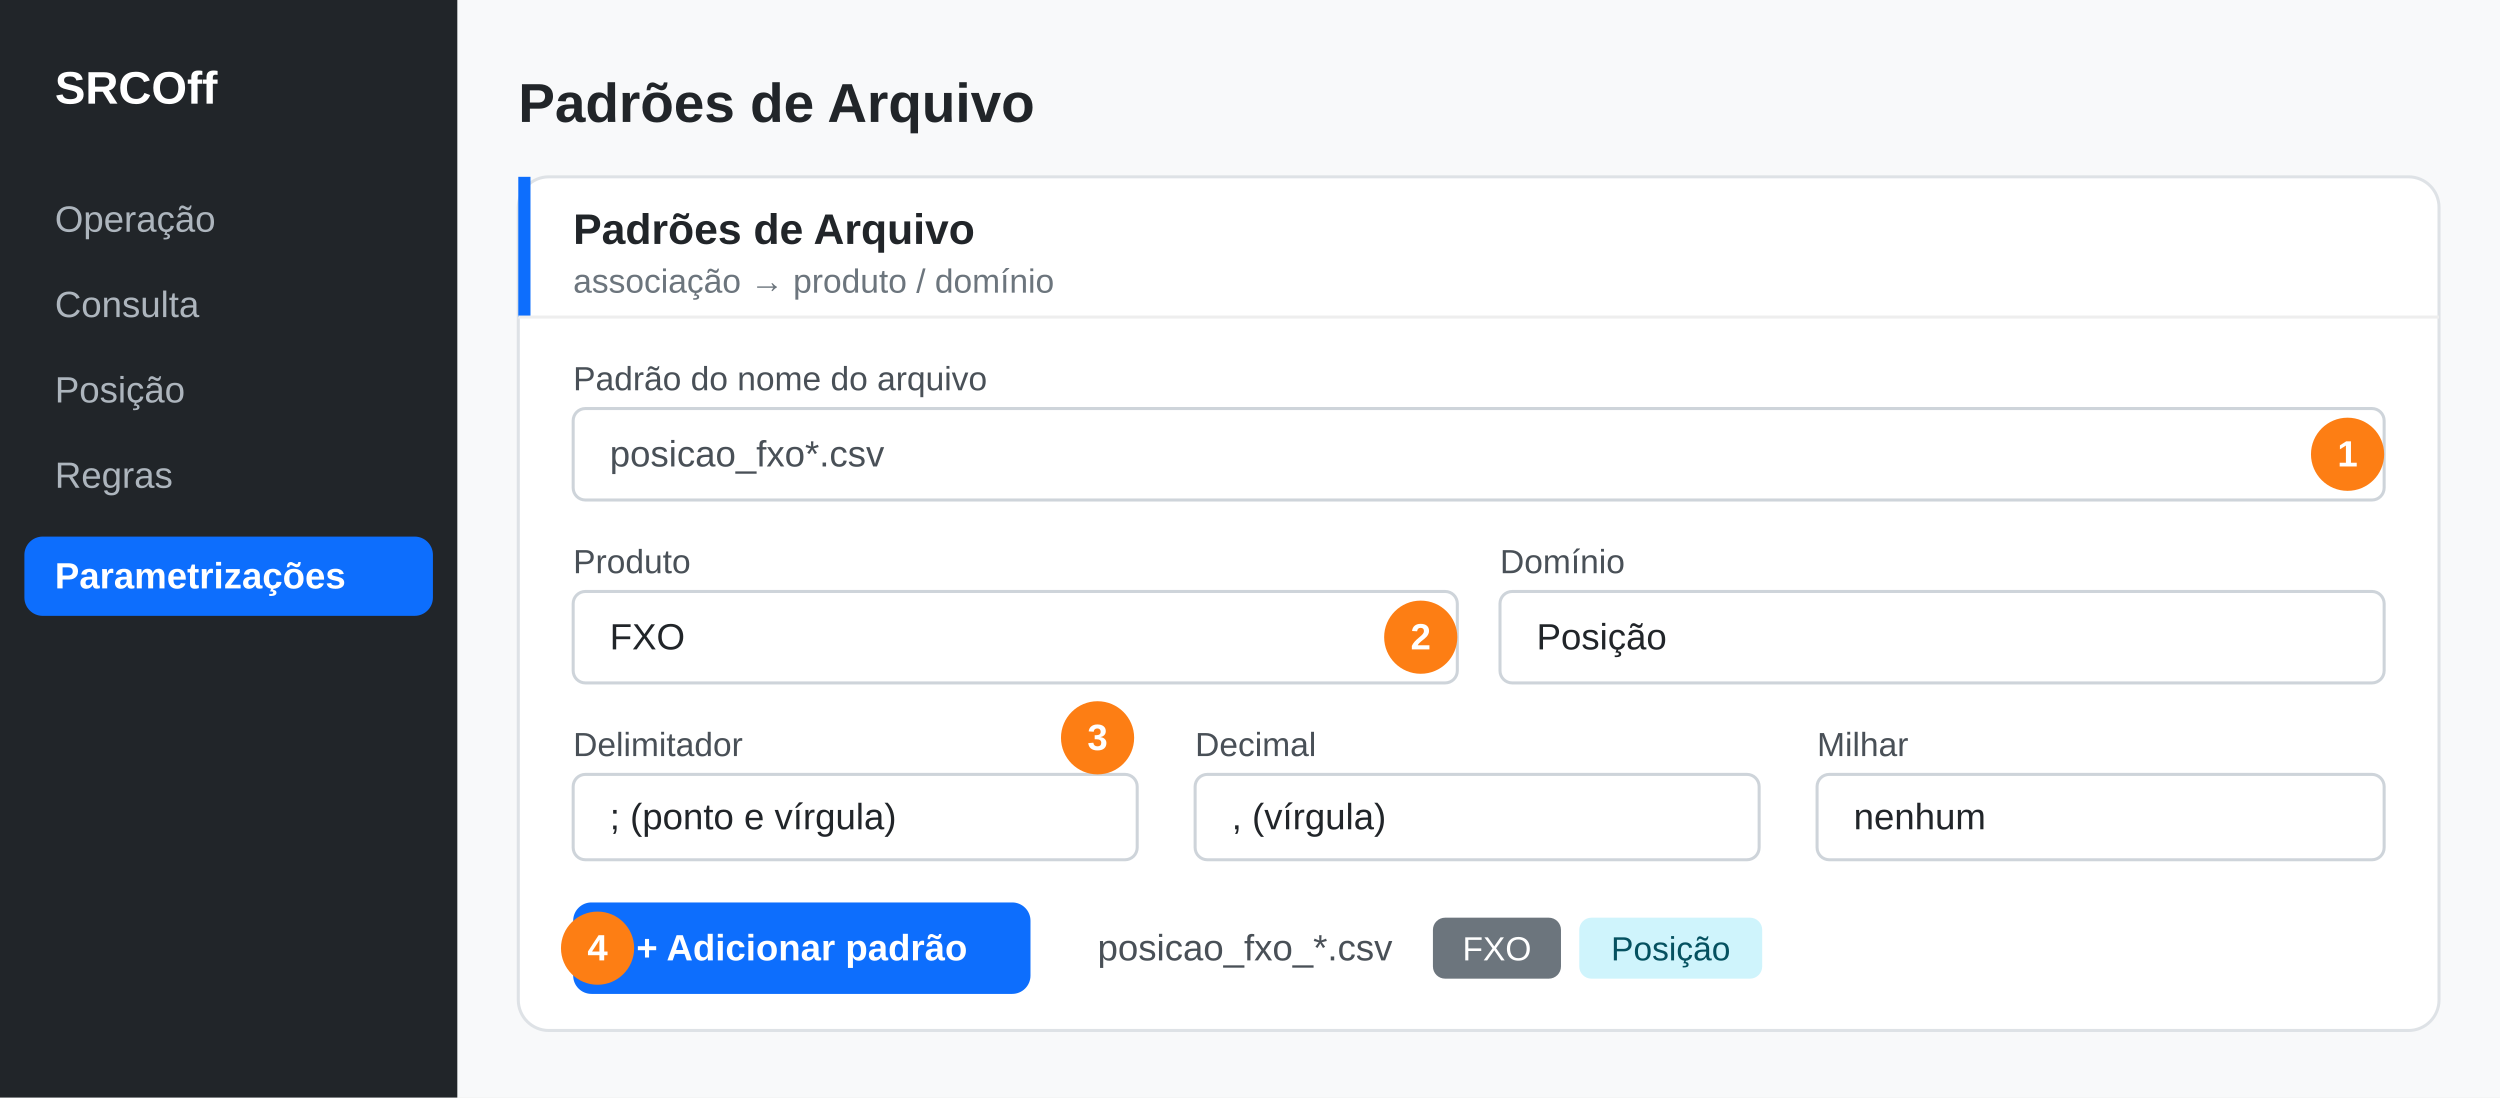
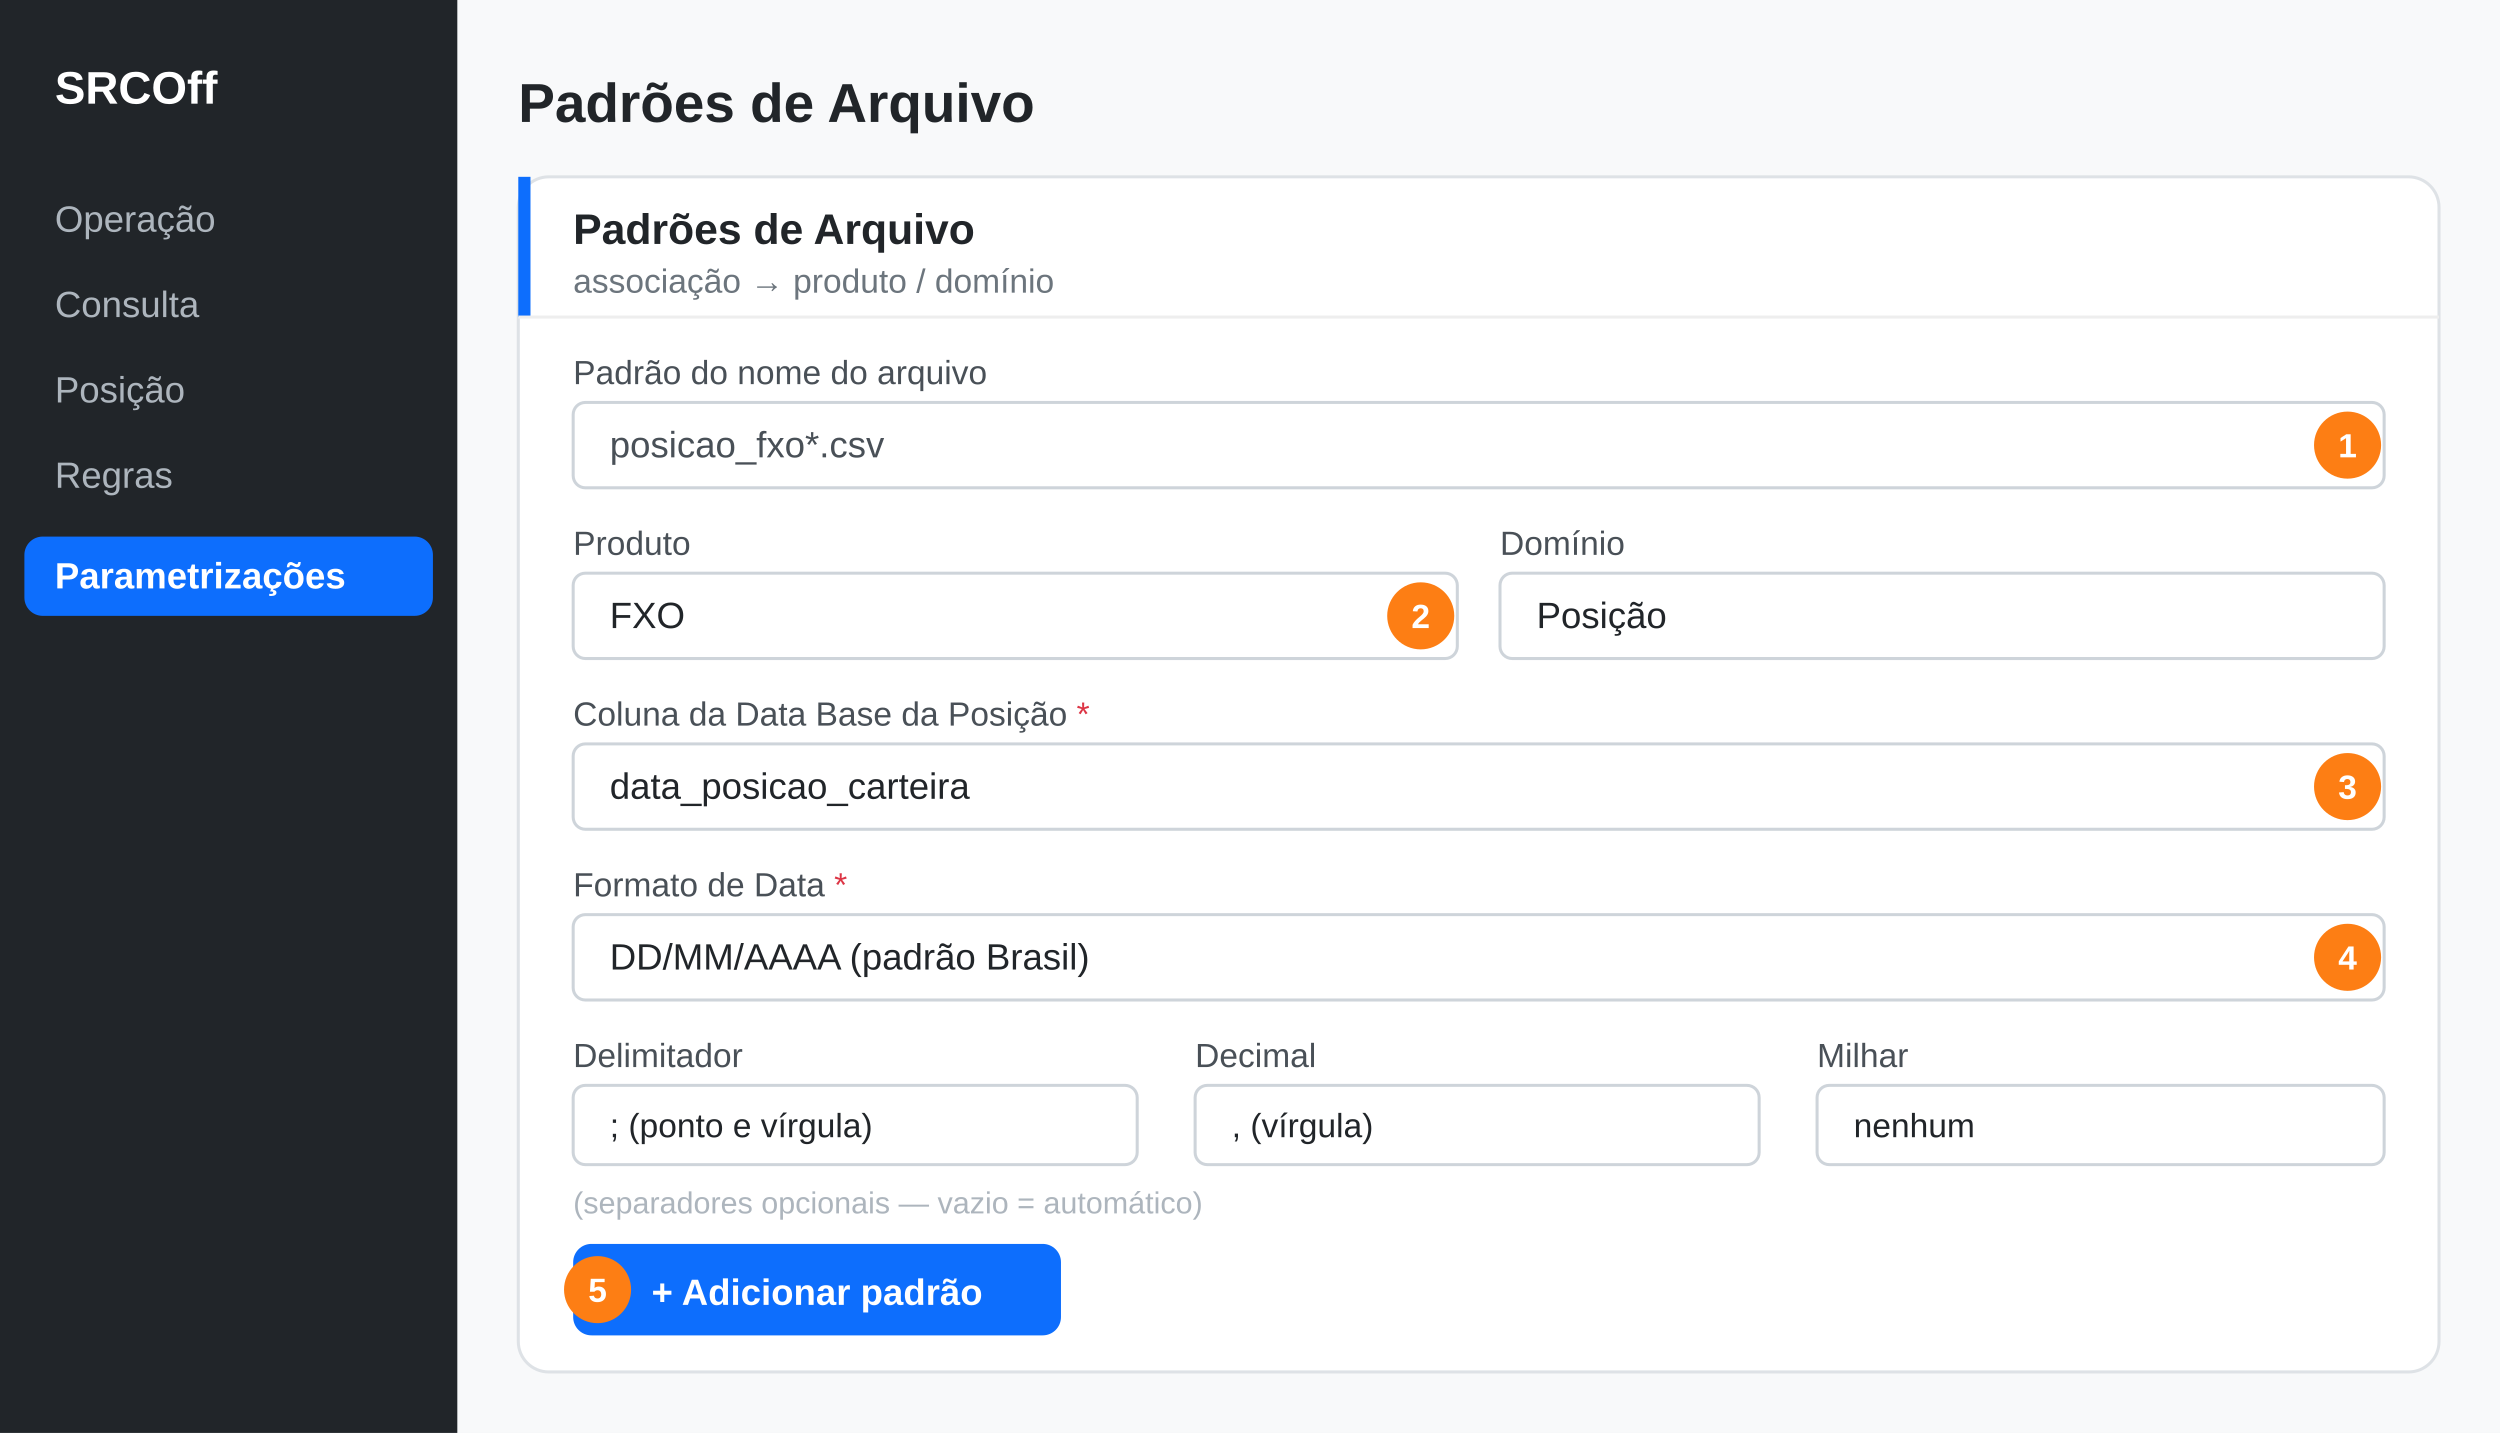
- <svg xmlns="http://www.w3.org/2000/svg" width="820" height="360" viewBox="0 0 820 360" font-family="Segoe UI, Arial, sans-serif">
-   <rect width="820" height="360" fill="#f8f9fa" />
-   <rect x="0" y="0" width="150" height="360" fill="#212529" />
+ <svg xmlns="http://www.w3.org/2000/svg" width="820" height="470" viewBox="0 0 820 470" font-family="Segoe UI, Arial, sans-serif">
+   <rect width="820" height="470" fill="#f8f9fa" />
+   <rect x="0" y="0" width="150" height="470" fill="#212529" />
  <text x="18" y="34" fill="#ffffff" font-size="15" font-weight="700">SRCOff</text>
  <text x="18" y="76" fill="#adb5bd" font-size="12">Operação</text>
  <text x="18" y="104" fill="#adb5bd" font-size="12">Consulta</text>
  <text x="18" y="132" fill="#adb5bd" font-size="12">Posição</text>
  <text x="18" y="160" fill="#adb5bd" font-size="12">Regras</text>
  <rect x="8" y="176" width="134" height="26" rx="6" fill="#0d6efd" />
  <text x="18" y="193" fill="#ffffff" font-size="12" font-weight="600">Parametrizações</text>
  <text x="170" y="40" fill="#212529" font-size="18" font-weight="700">Padrões de Arquivo</text>
-   <rect x="170" y="58" width="630" height="280" rx="10" fill="#ffffff" stroke="#dee2e6" />
+   <rect x="170" y="58" width="630" height="392" rx="10" fill="#ffffff" stroke="#dee2e6" />
  <rect x="170" y="58" width="4" height="46" fill="#0d6efd" />
  <text x="188" y="80" fill="#212529" font-size="14" font-weight="700">Padrões de Arquivo</text>
  <text x="188" y="96" fill="#6c757d" font-size="11">associação → produto / domínio</text>
  <line x1="170" y1="104" x2="800" y2="104" stroke="#eee" />
-   <text x="188" y="128" fill="#495057" font-size="11">Padrão do nome do arquivo</text>
-   <rect x="188" y="134" width="594" height="30" rx="4" fill="#fff" stroke="#ced4da" />
-   <text x="200" y="153" fill="#495057" font-size="12">posicao_fxo*.csv</text>
-   <circle cx="770" cy="149" r="12" fill="#fd7e14" />
-   <text x="770" y="153" fill="#fff" font-size="12" font-weight="700" text-anchor="middle">1</text>
-   <text x="188" y="188" fill="#495057" font-size="11">Produto</text>
-   <rect x="188" y="194" width="290" height="30" rx="4" fill="#fff" stroke="#ced4da" />
-   <text x="200" y="213" fill="#212529" font-size="12">FXO</text>
-   <text x="492" y="188" fill="#495057" font-size="11">Domínio</text>
-   <rect x="492" y="194" width="290" height="30" rx="4" fill="#fff" stroke="#ced4da" />
-   <text x="504" y="213" fill="#212529" font-size="12">Posição</text>
-   <circle cx="466" cy="209" r="12" fill="#fd7e14" />
-   <text x="466" y="213" fill="#fff" font-size="12" font-weight="700" text-anchor="middle">2</text>
-   <text x="188" y="248" fill="#495057" font-size="11">Delimitador</text>
-   <rect x="188" y="254" width="185" height="28" rx="4" fill="#fff" stroke="#ced4da" />
-   <text x="200" y="272" fill="#212529" font-size="12">; (ponto e vírgula)</text>
-   <text x="392" y="248" fill="#495057" font-size="11">Decimal</text>
-   <rect x="392" y="254" width="185" height="28" rx="4" fill="#fff" stroke="#ced4da" />
-   <text x="404" y="272" fill="#212529" font-size="12">, (vírgula)</text>
-   <text x="596" y="248" fill="#495057" font-size="11">Milhar</text>
-   <rect x="596" y="254" width="186" height="28" rx="4" fill="#fff" stroke="#ced4da" />
-   <text x="608" y="272" fill="#212529" font-size="12">nenhum</text>
-   <circle cx="360" cy="242" r="12" fill="#fd7e14" />
-   <text x="360" y="246" fill="#fff" font-size="12" font-weight="700" text-anchor="middle">3</text>
-   <rect x="188" y="296" width="150" height="30" rx="6" fill="#0d6efd" />
-   <text x="263" y="315" fill="#fff" font-size="12" font-weight="600" text-anchor="middle">+ Adicionar padrão</text>
-   <circle cx="196" cy="311" r="12" fill="#fd7e14" />
-   <text x="196" y="315" fill="#fff" font-size="12" font-weight="700" text-anchor="middle">4</text>
-   <text x="360" y="315" fill="#495057" font-size="12">posicao_fxo_*.csv</text>
-   <rect x="470" y="301" width="42" height="20" rx="4" fill="#6c757d" />
-   <text x="491" y="315" fill="#fff" font-size="11" text-anchor="middle">FXO</text>
-   <rect x="518" y="301" width="60" height="20" rx="4" fill="#cff4fc" />
-   <text x="548" y="315" fill="#055160" font-size="11" text-anchor="middle">Posição</text>
+   <text x="188" y="126" fill="#495057" font-size="11">Padrão do nome do arquivo</text>
+   <rect x="188" y="132" width="594" height="28" rx="4" fill="#fff" stroke="#ced4da" />
+   <text x="200" y="150" fill="#495057" font-size="12">posicao_fxo*.csv</text>
+   <circle cx="770" cy="146" r="11" fill="#fd7e14" />
+   <text x="770" y="150" fill="#fff" font-size="11" font-weight="700" text-anchor="middle">1</text>
+   <text x="188" y="182" fill="#495057" font-size="11">Produto</text>
+   <rect x="188" y="188" width="290" height="28" rx="4" fill="#fff" stroke="#ced4da" />
+   <text x="200" y="206" fill="#212529" font-size="12">FXO</text>
+   <text x="492" y="182" fill="#495057" font-size="11">Domínio</text>
+   <rect x="492" y="188" width="290" height="28" rx="4" fill="#fff" stroke="#ced4da" />
+   <text x="504" y="206" fill="#212529" font-size="12">Posição</text>
+   <circle cx="466" cy="202" r="11" fill="#fd7e14" />
+   <text x="466" y="206" fill="#fff" font-size="11" font-weight="700" text-anchor="middle">2</text>
+   <text x="188" y="238" fill="#495057" font-size="11">Coluna da Data Base da Posição <tspan fill="#dc3545">*</tspan>
+   </text>
+   <rect x="188" y="244" width="594" height="28" rx="4" fill="#fff" stroke="#ced4da" />
+   <text x="200" y="262" fill="#212529" font-size="12">data_posicao_carteira</text>
+   <circle cx="770" cy="258" r="11" fill="#fd7e14" />
+   <text x="770" y="262" fill="#fff" font-size="11" font-weight="700" text-anchor="middle">3</text>
+   <text x="188" y="294" fill="#495057" font-size="11">Formato de Data <tspan fill="#dc3545">*</tspan>
+   </text>
+   <rect x="188" y="300" width="594" height="28" rx="4" fill="#fff" stroke="#ced4da" />
+   <text x="200" y="318" fill="#212529" font-size="12">DD/MM/AAAA  (padrão Brasil)</text>
+   <circle cx="770" cy="314" r="11" fill="#fd7e14" />
+   <text x="770" y="318" fill="#fff" font-size="11" font-weight="700" text-anchor="middle">4</text>
+   <text x="188" y="350" fill="#495057" font-size="11">Delimitador</text>
+   <rect x="188" y="356" width="185" height="26" rx="4" fill="#fff" stroke="#ced4da" />
+   <text x="200" y="373" fill="#212529" font-size="11">; (ponto e vírgula)</text>
+   <text x="392" y="350" fill="#495057" font-size="11">Decimal</text>
+   <rect x="392" y="356" width="185" height="26" rx="4" fill="#fff" stroke="#ced4da" />
+   <text x="404" y="373" fill="#212529" font-size="11">, (vírgula)</text>
+   <text x="596" y="350" fill="#495057" font-size="11">Milhar</text>
+   <rect x="596" y="356" width="186" height="26" rx="4" fill="#fff" stroke="#ced4da" />
+   <text x="608" y="373" fill="#212529" font-size="11">nenhum</text>
+   <text x="188" y="398" fill="#adb5bd" font-size="10">(separadores opcionais — vazio = automático)</text>
+   <rect x="188" y="408" width="160" height="30" rx="6" fill="#0d6efd" />
+   <text x="268" y="428" fill="#fff" font-size="12" font-weight="600" text-anchor="middle">+ Adicionar padrão</text>
+   <circle cx="196" cy="423" r="11" fill="#fd7e14" />
+   <text x="196" y="427" fill="#fff" font-size="11" font-weight="700" text-anchor="middle">5</text>
</svg>
